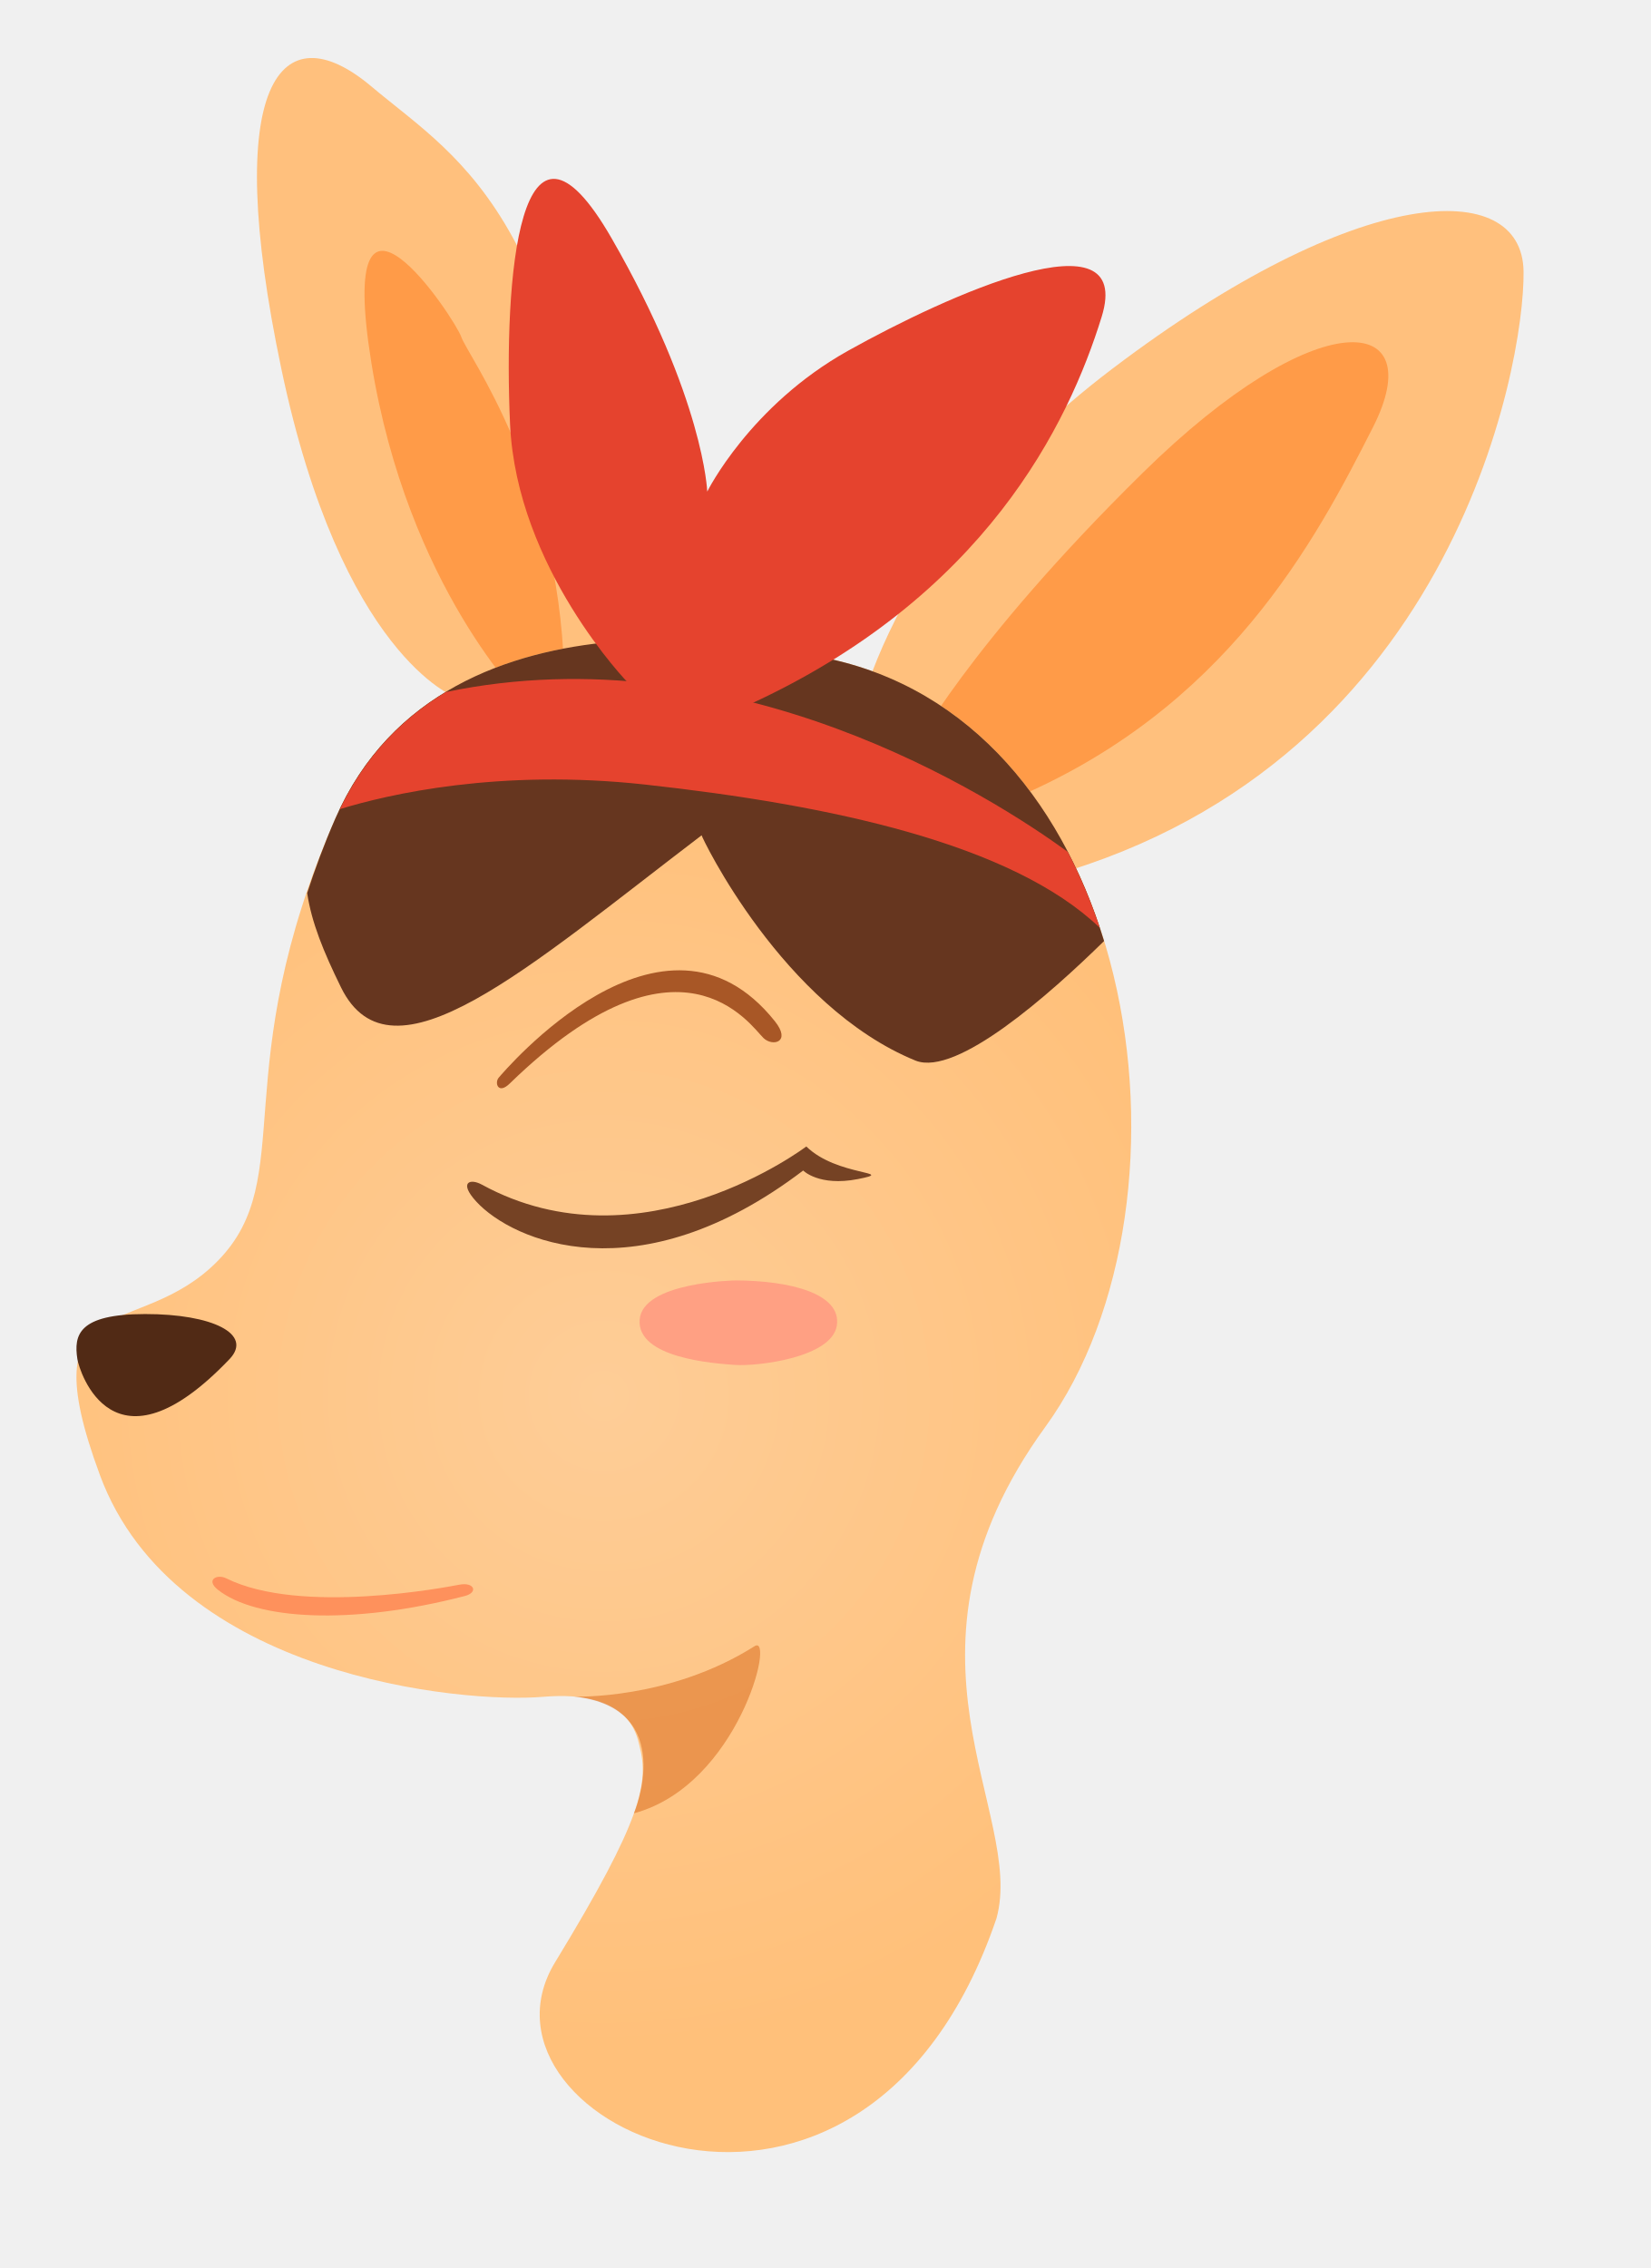
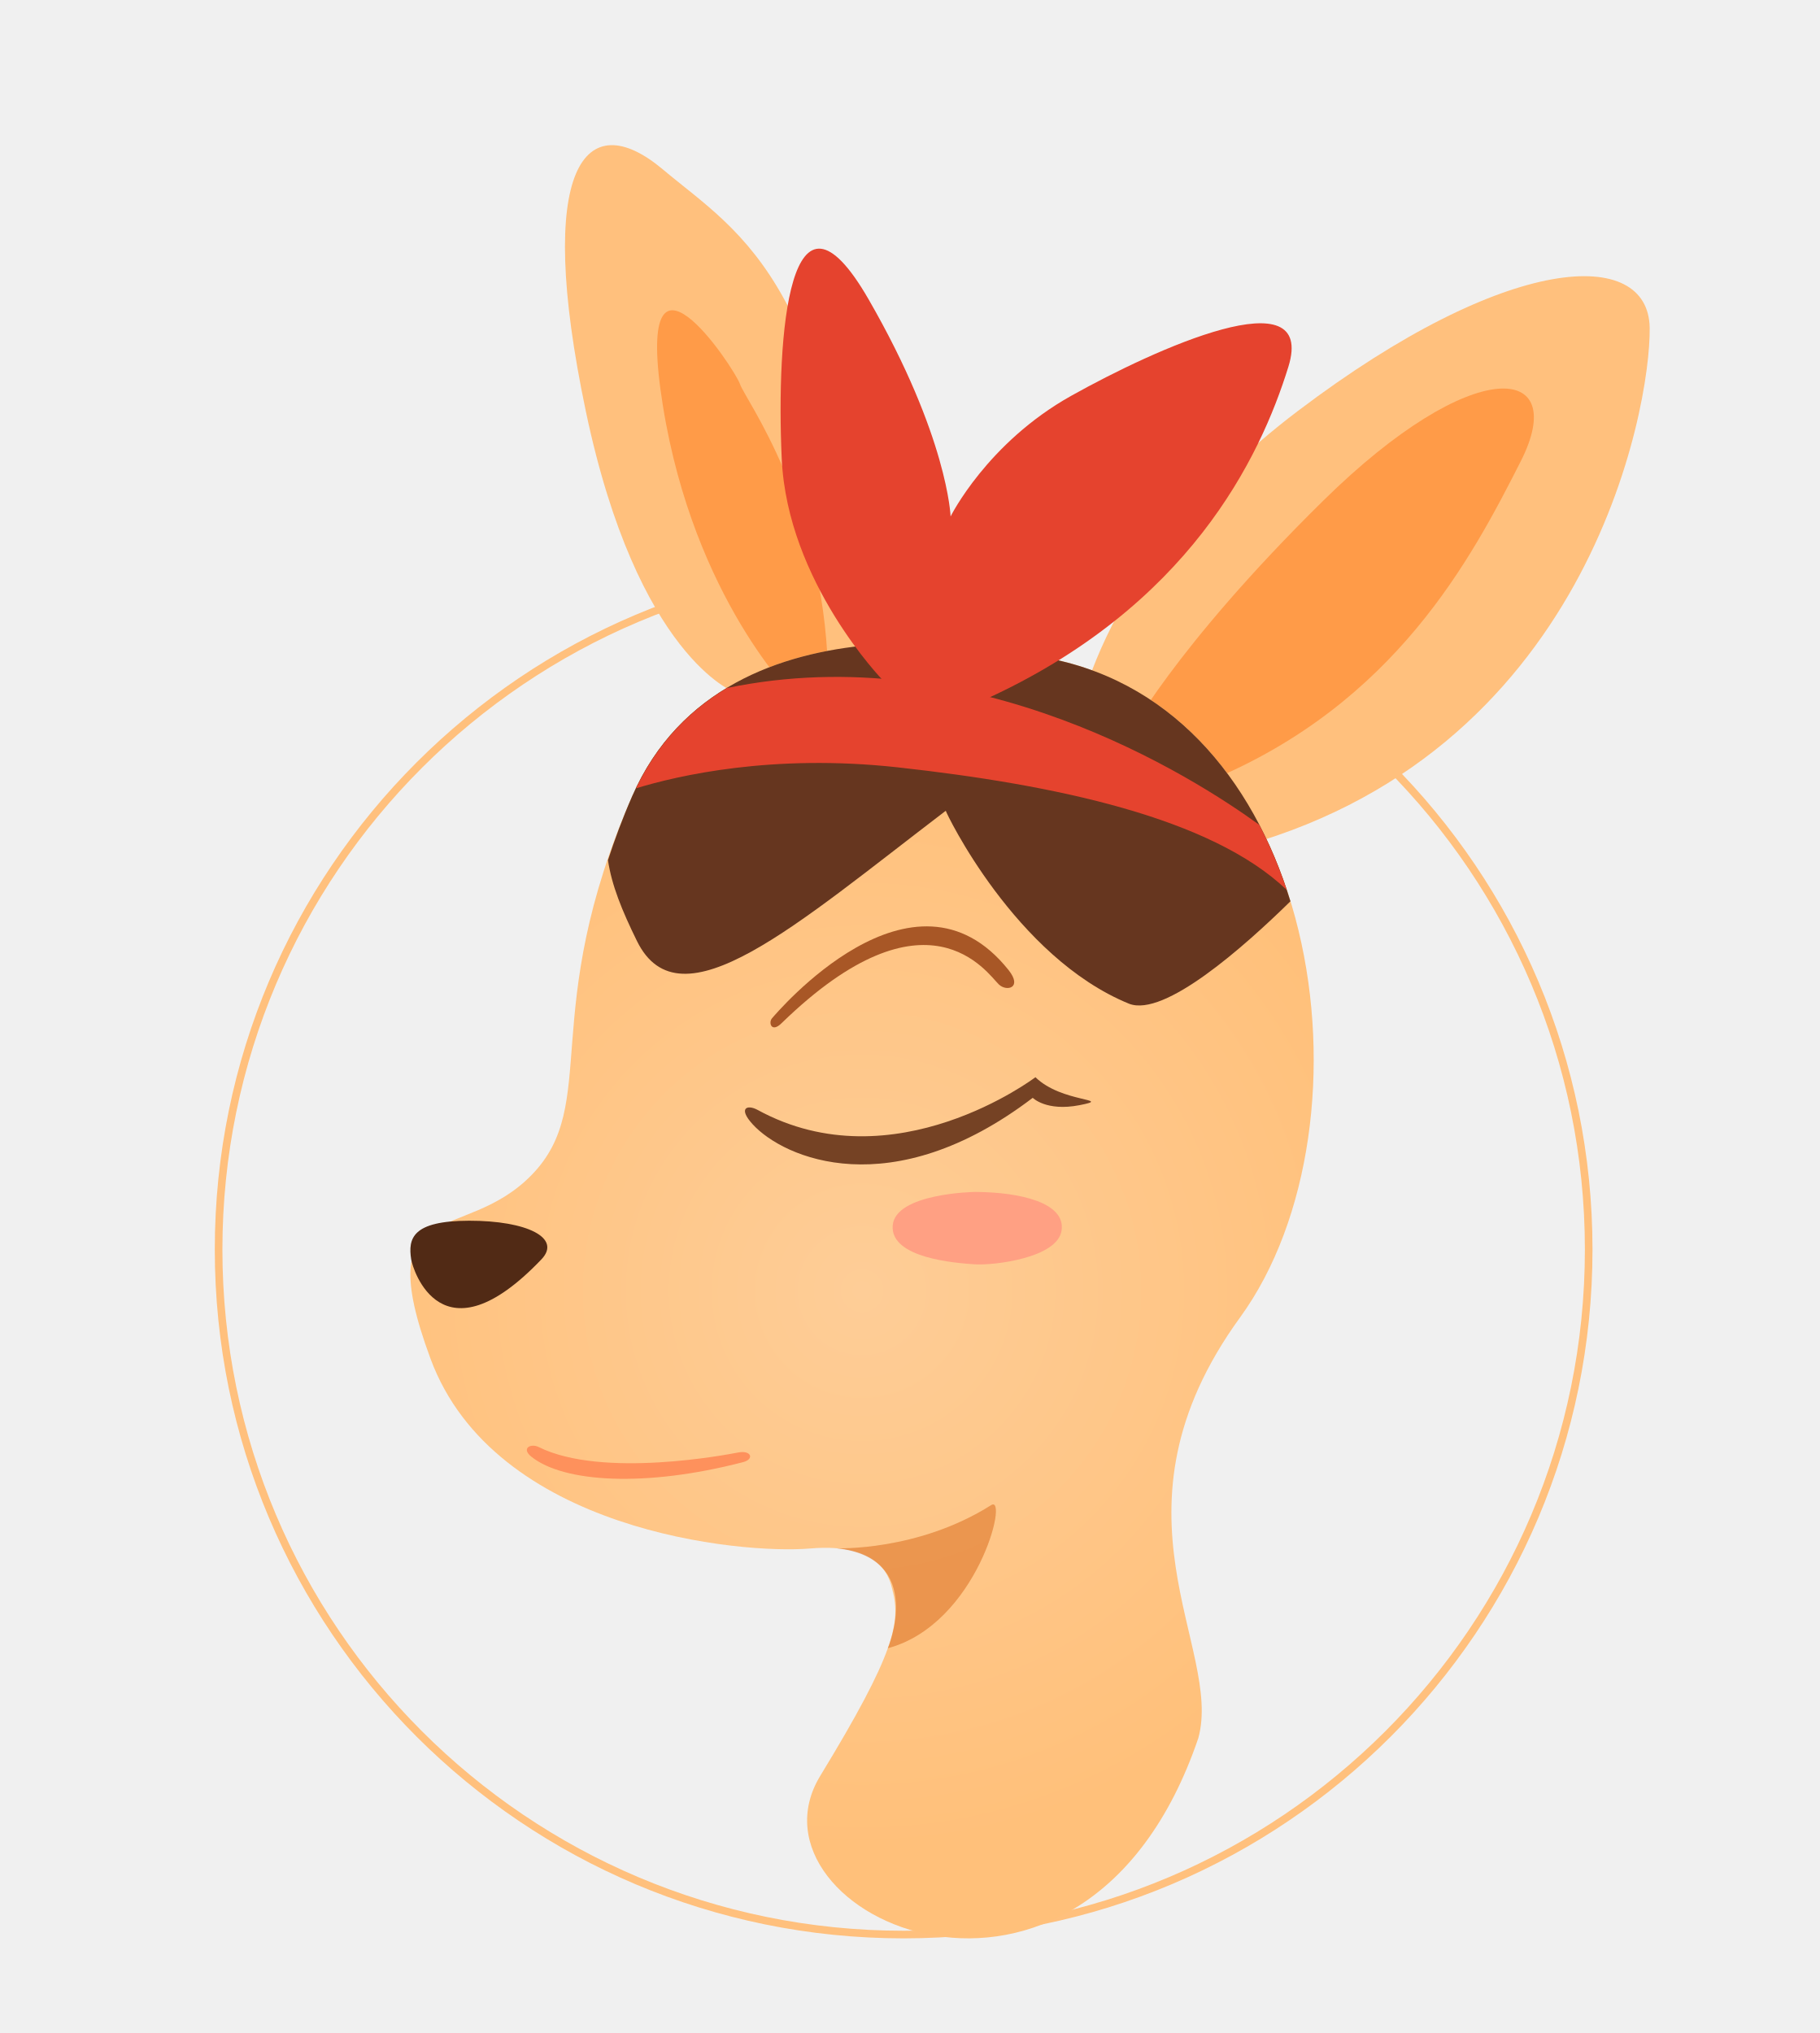
- <svg xmlns="http://www.w3.org/2000/svg" version="1.1" id="图层_1" x="0px" y="0px" width="185.685px" height="255.128px" viewBox="0 0 185.685 255.128" enable-background="new 0 0 185.685 255.128" xml:space="preserve">
-   <g id="形状_57">
-     <g>
-       <path fill-rule="evenodd" clip-rule="evenodd" fill="#FFC07D" d="M68.521,76.944c-3.282-52.563-16.508-58.61-26.744-67.222    s-16.9-0.407-10.119,31.804c6.78,32.211,19.516,36.864,19.516,36.864S71.802,129.506,68.521,76.944z" />
-     </g>
+ <svg xmlns="http://www.w3.org/2000/svg" version="1.1" x="0px" y="0px" width="239px" height="267.064px" viewBox="-39.658 -11.936 239 267.064" enable-background="new -39.658 -11.936 239 267.064" xml:space="preserve">
+   <g id="图层_1" display="none">
+     <circle display="inline" fill-rule="evenodd" clip-rule="evenodd" fill="none" stroke="#FFC07D" stroke-miterlimit="10" cx="79.221" cy="152.507" r="89.988" />
+     <radialGradient id="SVGID_1_" cx="89.034" cy="125.063" r="93.556" gradientTransform="matrix(0.998 -0.0636 0.0636 0.998 -23.7102 3.2807)" gradientUnits="userSpaceOnUse">
+       <stop offset="0" style="stop-color:#FECD97" />
+       <stop offset="1" style="stop-color:#FFC07A" />
+     </radialGradient>
+     <path display="inline" fill="url(#SVGID_1_)" d="M71.162,68.811c-17.408,1.839-30.724,9.986-35.178,24.277   s-2.154,28.907-7.292,50.904c-5.048,21.61,6.612,31.46,11.776,37.06c2.264,2.455,15.562,10.785,23.582,19.033   c8.785,9.034,0.417,22.233,3.354,28.848c7.077,15.939,29.203,18.837,42.041,3.188c5.838-7.116-7.262-16.772-4.27-32.746   c3.305-17.646,15.861-23.748,20.2-41.054c3.524-14.055-5.228-40.719-12.943-61.32C103.202,72.354,88.939,66.933,71.162,68.811z" />
+     <path display="inline" fill="#FFCE99" d="M32.237,130.4c0,0-1.889-7.1,5.921-11.161c9.005-4.683,19.561-0.674,22.779,3.404   s-27.738,10.158-27.738,10.158" />
+     <path display="inline" fill="#FFCE99" d="M86.065,125.347c0,0-1.421-17.698,15.936-16.182   c12.519,1.093,15.552,12.079,15.552,12.079" />
+     <path display="inline" fill="#FFFFFF" d="M32.78,129.055c0,0,0.61,7.375,3.745,12.586c4.197,6.975,10.474,10.272,17.894,8.791   c7.42-1.481,13.087-13.169,7.461-21.377S36.878,117.294,32.78,129.055z" />
+     <path display="inline" fill="#FFFDFC" d="M106.131,111.947c0,0,15.017,2.654,11.528,19.531   c-2.337,11.303-9.675,13.064-15.519,12.901c-3.959-0.111-12.501-4.317-15.687-16.815   C82.802,113.241,106.131,111.947,106.131,111.947z" />
+     <path display="inline" fill="#512A15" d="M95.202,114.881c4.078-4.169,14.762-5.084,20.353,4.053   c3.924,6.413,0.394,16.131-2.647,19.154c-3.657,3.635-11.571,3.627-16.301-6.632C93.831,125.438,95.202,114.881,95.202,114.881z" />
+     <g id="Shape_2_40_" display="inline">
+       <g>
+         <path fill-rule="evenodd" clip-rule="evenodd" fill="#9C6342" d="M51.565,150.781c-2.597-0.067-6.586-1.078-9.48-2.951     c-2.918-1.889-4.303-4.387-5.75-6.512c-0.696-1.021-0.175,2.426,2.439,5.47c-1.018,0.565-1.686,1.56-1.701,2.233     c-0.014,0.655,1.017-0.582,2.078-0.711c0.513-0.062,0.845-0.093,1.054-0.108c0.422,0.355,0.87,0.696,1.368,1.002     c0.081,0.05,0.165,0.088,0.247,0.136c-0.688,0.561-1.164,1.652-1.306,2.494c-0.077,0.469,1.198-0.351,1.877-0.699     c0.777-0.398,1.51-0.623,1.778-0.7C49.135,152.217,53.709,150.834,51.565,150.781z" />
+       </g>
+     </g>
+     <g id="Shape_2_36_" display="inline">
+       <g>
+         <path fill-rule="evenodd" clip-rule="evenodd" fill="#9C6342" d="M116.825,137.79c1.338-3.196,0.792-6.035,0.408-4.793     c-0.813,2.627-1.11,4.51-3.95,7.601c-2.991,3.255-6.804,3.466-9.311,3.761c-2.288,0.269,4.457,1.628,9.468-2.185     c0.354,0.056,0.846,0.154,1.367,0.318c0.695,0.22,2.028,0.79,1.881,0.36c-0.271-0.782-0.908-1.751-1.661-2.16     c0.364-0.417,0.679-0.847,0.955-1.284c0.202-0.018,0.495-0.039,0.925-0.059c1.018-0.047,2.189,0.954,2.071,0.339     C118.85,139.019,117.972,138.12,116.825,137.79z" />
+       </g>
+     </g>
+     <path display="inline" fill="#512A15" d="M62.019,124.169c-1.804-5.042-17.628-5.84-17.403-2.408   c0.607,9.282-0.224,15.739,5.041,22.319c3.178,3.971,10.176,4.937,12.767-0.46C65.121,138,64.627,131.456,62.019,124.169z" />
+     <path display="inline" fill="#A85726" d="M36.806,115.938c0,0,1.621-4.488,9.542-4.484c10,0.004,10.2,5.155,7.739,3.722   c-2.909-1.693-4.103-1.934-8.126-1.934c-3.139,0-6.472,1.062-7.944,3.214C36.914,118.067,36.06,117.131,36.806,115.938z" />
+     <path display="inline" fill="#A85726" d="M86.797,107.953c0.816-1.653,3.593-5.29,11.281-5.29c5.434,0,8.049,2.893,8.31,3.191   c0.822,0.94,0.007,1.658-0.922,1.033c-1.954-1.315-2.889-2.321-7.146-2.244c-4.78,0.087-8.114,1.787-9.595,4.069   C87.774,110.179,85.665,110.246,86.797,107.953z" />
+     <path display="inline" fill="#713D1F" d="M31.762,128.987c0,0-2.428,0.242-3.483-1.678c-2.116-3.851-1.135,0.084-0.827,0.825   c0.736,1.771,2.107,3.092,5.44,3.092c0,0,2.101-8.957,14.375-10.064c2.446-0.22,7.776-0.725,14.345,2.125   c0,0-4.347-4.685-12.172-4.685C35.615,118.602,31.762,128.987,31.762,128.987z" />
+     <path display="inline" fill="#713D1F" d="M86.065,125.347c0,0-0.689-14.473,16.075-14.087c10.486,0.242,15.206,8.137,15.839,9.032   c0,0,1.569,0.187,3.64-2.691c1.331-1.849,1.452-1.28,0.417,0.988c-2.077,4.552-4.354,3.883-4.354,3.883s-6.217-7.783-15.542-8.592   C96.659,113.405,89.985,114.881,86.065,125.347z" />
+     <path display="inline" fill="#4F2914" d="M64.992,152.75c-0.988-0.977-2.153-3.372,1.983-4.467   c5.621-1.488,19.684-2.448,15.212,3.144C77.754,156.972,70.322,158.021,64.992,152.75z" />
+     <path display="inline" fill="#FFA083" d="M34.11,159.551c3.57,0.456,11.103-1.623,10.208-4.915s-11.661-3.348-15.184,0.427   C25.611,158.837,34.11,159.551,34.11,159.551z" />
+     <path display="inline" fill="#FFA083" d="M109.686,149.904c6.117,1.96,16.727-1.951,12.154-4.817   c-5.117-3.208-11.478-1.205-13.659,0.065C105.999,146.422,105.349,148.514,109.686,149.904z" />
+     <ellipse transform="matrix(0.998 -0.0636 0.0636 0.998 -8.731 3.2449)" display="inline" fill="#FFFFFF" cx="46.604" cy="138.762" rx="4.538" ry="2.39" />
+     <ellipse transform="matrix(0.998 -0.0636 0.0636 0.998 -8.1626 6.4898)" display="inline" fill="#FFFFFF" cx="97.855" cy="131.456" rx="4.29" ry="2.39" />
+     <path display="inline" fill="#FFC07D" d="M50.347,96.934c0,0-34.234,13.963-53.604-20.878   c-13.028-23.434-7.868-55.671,5.998-41.765s26.119,31.18,52.378,45.91S50.347,96.934,50.347,96.934z" />
+     <path display="inline" fill="#FFC07D" d="M89.377,72.025c0,0,18.759-25.541,34.304-45.48c6.003-7.7,15.501-22.077,24.474-19.986   c7.102,1.655,11.079,20.733,8.545,33.059c-4.167,20.271-16.281,46.419-55.853,50.006C47.435,94.465,89.377,72.025,89.377,72.025z" />
+     <path display="inline" fill="#FF9B48" d="M49.819,97.737c0,0-29.522,1.487-41.22-23.277s6.51-12.047,10.505-8.547   c3.995,3.5,22.979,18.074,31.282,23.378C58.688,94.596,49.819,97.737,49.819,97.737z" />
+     <path display="inline" fill="#FF9B48" d="M95.609,78.591c0,0,30.054-29.354,34.66-36.084c4.606-6.73,16.553-15.784,12.769,4.674   c-5.239,28.327-36.048,35.136-43.326,37.001C92.433,86.047,95.609,78.591,95.609,78.591" />
+     <path display="inline" fill="#66361F" d="M71.162,68.811c0,0-36.711-3.472-38.382,44.43c0,0,12.26-10.269,16.261-14.72   c1.954-2.174,3.489,4.413,14.057,9.129c6.835,3.05,9.757,0.991,22.169-15.945c2.545-3.472,3.849,5.512,29.448,11.503   C114.715,103.209,105.175,60.246,71.162,68.811z" />
+     <path display="inline" fill="#E5432E" d="M60.28,80.553c0,0-26.845-2.538-32.829-32.026c-3.804-18.75-2.647-21.395,15.151-11.589   C56.38,44.529,61.004,55.013,66.259,62.51c1.966,2.804,3.068-14.864,8.965-25.063c4.113-7.114,6.673-11.534,19.695-19.286   c6.876-4.093,8.106,14.38,6.803,25.552c-1.155,9.903-6.086,21.191-20.866,33.362c0,0,12.537-0.302,27.676,10.354   c0,0,0.945,0.357,2.932,6.076c0,0-30.93-24.834-77.411,7.98c0,0,0.141-1.789,1.38-6.501C36.607,90.52,48.198,83.729,60.28,80.553z" />
+     <path display="inline" fill="#FFA083" d="M60.751,176.656c2.313,0.002,3.218,0.507,12.165-7.028   c1.377-1.159,2.246-1.014,3.767-0.435c1.521,0.58,15.794,5.965,18.982,3.526c3.188-2.439,3.767-1.111,3.043,0   s-3.298,5.703-22.242-1.135c-1.807-0.652-2.101-0.58-2.753,0.145c-0.652,0.725-7.638,7.933-12.962,6.81   C59.033,178.178,59.248,176.655,60.751,176.656z" />
  </g>
-   <g id="形状_58">
-     <g>
-       <path fill-rule="evenodd" clip-rule="evenodd" fill="#FF9B48" d="M63.461,75.498c-0.662-21.968-10.895-35.58-11.565-37.587    c-0.67-2.007-14.213-22.459-10.119,2.891c4.094,25.35,17.348,38.309,17.348,38.309S64.123,97.466,63.461,75.498z" />
-     </g>
+   <g id="图层_2">
+     <circle fill-rule="evenodd" clip-rule="evenodd" fill="none" stroke="#FFC07D" stroke-miterlimit="10" cx="79.045" cy="152.208" r="89.988" />
+     <g id="形状_57">
+       <g>
+         <path fill-rule="evenodd" clip-rule="evenodd" fill="#FFC07D" d="M74.17,77.55c-3.282-52.563-16.508-58.61-26.744-67.222     C37.19,1.715,30.526,9.92,37.306,42.131c6.78,32.211,19.516,36.864,19.516,36.864S77.452,130.112,74.17,77.55z" />
+       </g>
+     </g>
+     <g id="形状_58">
+       <g>
+         <path fill-rule="evenodd" clip-rule="evenodd" fill="#FF9B48" d="M69.11,76.104c-0.662-21.968-10.895-35.58-11.565-37.587     s-14.213-22.459-10.119,2.891c4.094,25.35,17.348,38.309,17.348,38.309S69.772,98.072,69.11,76.104z" />
+       </g>
+     </g>
+     <g id="形状_59">
+       <g>
+         <path fill-rule="evenodd" clip-rule="evenodd" fill="#FFC07D" d="M177.045,31.137c-0.143-10.671-18.61-9.996-46.23,10.925     c-27.62,20.921-29.581,43.688-29.581,43.688s-26.986,25.956,20.326,14.011C168.872,87.816,177.188,41.809,177.045,31.137z" />
+       </g>
+     </g>
+     <g id="形状_60">
+       <g>
+         <path fill-rule="evenodd" clip-rule="evenodd" fill="#FF9B48" d="M134.162,53.837c-19.718,19.408-25.868,31.305-25.868,31.305     l-0.059,0.631c0,0-13.371,14.984,11.002,4.856c24.373-10.127,34.369-29.146,40.88-41.987     C166.627,35.801,153.879,34.429,134.162,53.837z" />
+       </g>
+     </g>
+     <g id="形状_47_3_">
+       <g>
+         <radialGradient id="SVGID_2_" cx="81.892" cy="148.538" r="73.343" gradientTransform="matrix(1 0 0 1 -8.3119 9.0816)" gradientUnits="userSpaceOnUse">
+           <stop offset="0" style="stop-color:#FECD97" />
+           <stop offset="1" style="stop-color:#FFC07A" />
+         </radialGradient>
+         <path fill-rule="evenodd" clip-rule="evenodd" fill="url(#SVGID_2_)" d="M96.622,74.285c0,0-40.793-10.112-53.242,18.381     c-12.449,28.494-4.086,40.38-13.198,49.742c-9.112,9.361-21.398,2.233-13.284,24.15c8.388,22.657,40.749,25.696,49.846,24.923     c9.714-0.825,10.519,4.283,10.818,5.41c1.132,4.266,0.353,8.34-9.463,24.443c-11.156,18.302,34.572,39.315,49.65-4.93     c3.298-11.893-13.065-29.755,5.494-55.284C141.801,135.591,134.023,80.078,96.622,74.285z" />
+       </g>
+     </g>
+     <path fill-rule="evenodd" clip-rule="evenodd" fill="#66361F" d="M96.622,74.286c0,0-40.793-10.113-53.242,18.381   c-1.297,2.969-2.309,5.739-3.175,8.395c0.488,3.295,1.834,6.601,3.809,10.62c5.669,11.536,20.932-2.153,40.565-17.113   c0.002,0.204,9.082,19.24,24.086,25.353c4.623,1.793,15.041-7.427,21.19-13.46C124.921,90.347,113.96,76.971,96.622,74.286z" />
+     <g id="形状_49">
+       <g>
+         <path fill-rule="evenodd" clip-rule="evenodd" fill="#A85726" d="M92.819,115.485c-12.526-15.692-30.548,5.762-31.058,6.338     c-0.509,0.577-0.079,1.982,1.268,0.634c19.143-18.592,27.028-6.498,28.522-5.071C92.575,118.363,94.703,117.845,92.819,115.485z" />
+       </g>
+     </g>
+     <g id="形状_50">
+       <g>
+         <path fill-rule="evenodd" clip-rule="evenodd" fill="#754224" d="M96.356,129.572c0,0-18.568,14.092-36.497,4.294     c-1.361-0.744-2.609-0.253-0.634,1.902c4.082,4.453,18.207,10.645,36.778-3.49c0,0,1.777,1.818,6.145,0.966     C106.711,132.352,99.826,132.971,96.356,129.572z" />
+       </g>
+     </g>
+     <g id="形状_53">
+       <g>
+         <path fill-rule="evenodd" clip-rule="evenodd" fill="#FE915C" d="M57.324,178.868c-1.278,0.243-17.833,3.465-26.226-0.717     c-1.025-0.511-2.355,0.161-0.929,1.293c4.213,3.344,14.843,4.053,27.789,0.692C59.462,179.745,59.025,178.545,57.324,178.868z" />
+       </g>
+     </g>
+     <g id="形状_51">
+       <g>
+         <path fill-rule="evenodd" clip-rule="evenodd" fill="#FFA083" d="M88.382,144.641c0,0-10.48,0.165-10.775,4.437     c-0.296,4.271,8.253,4.904,10.775,5.071s10.867-0.832,11.409-4.437C100.333,146.107,94.503,144.661,88.382,144.641z" />
+       </g>
+     </g>
+     <path fill-rule="evenodd" clip-rule="evenodd" fill="#E5432E" d="M125.767,96.427c-8.535-6.206-37.465-24.746-69.953-17.976   c-4.817,2.896-9.03,7.118-11.925,13.171c5.451-1.666,17.894-4.568,34.352-2.759c20.786,2.286,41.223,6.63,51.128,16.107   C128.379,102,127.179,99.139,125.767,96.427z" />
+     <g id="形状_56">
+       <g>
+         <path fill-rule="evenodd" clip-rule="evenodd" fill="#E5432E" d="M101.059,40.058c-11.06,6.182-15.846,15.846-15.846,15.846     s-0.357-10.44-10.775-28.522C64.019,9.3,62.297,32.049,63.029,48.298c0.732,16.249,13.31,29.156,13.31,29.156h0.634     c0,0-14.154,14.727,12.677,2.535c26.831-12.191,36.218-31.746,39.931-43.734C133.294,24.267,112.119,33.876,101.059,40.058z" />
+       </g>
+     </g>
+     <g id="形状_54">
+       <g>
+         <path fill-rule="evenodd" clip-rule="evenodd" fill="#512A15" d="M21.96,148.423c-7.509,0.01-8.024,2.358-7.606,5.071     c0.198,1.284,3.979,13.771,17.114,0C34.143,150.688,29.576,148.412,21.96,148.423z" />
+       </g>
+     </g>
+     <path opacity="0.6" fill-rule="evenodd" clip-rule="evenodd" fill="#DD7528" d="M70.254,191.456c0,0,10.676,0.412,20.284-5.671   c2.352-1.489-1.825,15.646-13.571,18.799C76.967,204.584,82.007,192.728,70.254,191.456z" />
  </g>
-   <g id="形状_59">
-     <g>
-       <path fill-rule="evenodd" clip-rule="evenodd" fill="#FFC07D" d="M171.396,30.532c-0.143-10.671-18.61-9.996-46.23,10.925    S95.584,85.144,95.584,85.144S68.598,111.1,115.91,99.155C163.223,87.21,171.539,41.203,171.396,30.532z" />
-     </g>
+   <g id="图层_3" display="none">
+     <circle display="inline" fill-rule="evenodd" clip-rule="evenodd" fill="none" stroke="#FFC07D" stroke-miterlimit="10" cx="79.542" cy="152.077" r="89.988" />
+     <g id="Shape_2_35_" display="inline">
+       <g>
+         <path fill-rule="evenodd" clip-rule="evenodd" fill="#9C6342" d="M74.814,123.079c-3.119-0.051-7.8-0.147-11.661-1.962     c-4.165-1.958-5.982-5.14-7.341-7.859c-0.576-1.152-0.278,2.01,1.818,5.121c-1.235,0.7-2.031,1.932-2.031,2.751     c0,0.786,1.206-0.724,2.476-0.906c0.402-0.058,0.704-0.095,0.94-0.122c0.479,0.5,1.02,0.969,1.619,1.397     c-0.791,0.7-1.319,1.996-1.465,2.994c-0.081,0.565,1.43-0.452,2.235-0.887c0.671-0.362,1.314-0.612,1.742-0.761     C69.186,125.126,77.66,123.123,74.814,123.079z" />
+       </g>
+     </g>
+     <g id="Shape_2_33_" display="inline">
+       <g>
+         <path fill-rule="evenodd" clip-rule="evenodd" fill="#9C6342" d="M31.303,46.295c-3.119-0.051-7.8-0.147-11.661-1.962     c-4.165-1.958-5.982-5.141-7.341-7.859c-0.576-1.152-0.278,2.01,1.818,5.121c-1.235,0.7-2.031,1.932-2.031,2.751     c0,0.786,1.206-0.724,2.476-0.906c0.402-0.058,0.704-0.095,0.94-0.122c0.479,0.5,1.02,0.969,1.619,1.397     c-0.791,0.7-1.319,1.996-1.465,2.994c-0.081,0.565,1.43-0.452,2.235-0.887c0.671-0.362,1.314-0.612,1.742-0.761     C25.675,48.342,34.15,46.339,31.303,46.295z" />
+       </g>
+     </g>
+     <g id="形状_78" display="inline">
+       <g>
+         <path fill-rule="evenodd" clip-rule="evenodd" fill="#FFC07D" d="M113.941,9.869C85.792,28.15,79.542,69.453,79.542,69.453     s4.718,17.474,24.571,6.757c19.853-10.717,45.902-42.699,50.984-64.498C160.179-10.087,142.09-8.411,113.941,9.869z" />
+       </g>
+     </g>
+     <g id="形状_79" display="inline">
+       <g>
+         <path fill-rule="evenodd" clip-rule="evenodd" fill="#FF9B48" d="M117.626,25.84C89.4,45.919,89.37,70.068,89.37,70.068     s-8.557,9.545,9.828,2.457c18.385-7.088,35.673-40.952,36.856-43.613C137.238,26.25,145.853,5.761,117.626,25.84z" />
+       </g>
+     </g>
+     <g id="形状_80" display="inline">
+       <g>
+         <path fill-rule="evenodd" clip-rule="evenodd" fill="#FFC07D" d="M47.6,82.353c0,0-14.182-32.137-36.242-46.685     c-22.06-14.548-29.978-13.567-30.099-6.143C-18.863,36.95-14.117,79.665,39,92.181C92.116,104.698,47.6,82.353,47.6,82.353z" />
+       </g>
+     </g>
+     <g id="形状_81" display="inline">
+       <g>
+         <path fill-rule="evenodd" clip-rule="evenodd" fill="#FF9B48" d="M42.686,81.125c-5.407-10.431-31.544-30.541-32.556-31.328     c-1.012-0.787-14.947-11.138-9.214,8.6C6.648,78.134,39,89.11,39,89.11S48.092,91.555,42.686,81.125z" />
+       </g>
+     </g>
+     <radialGradient id="SVGID_3_" cx="77.787" cy="151.284" r="70.792" gradientUnits="userSpaceOnUse">
+       <stop offset="0" style="stop-color:#FECD97" />
+       <stop offset="1" style="stop-color:#FFC07A" />
+     </radialGradient>
+     <path display="inline" fill-rule="evenodd" clip-rule="evenodd" fill="url(#SVGID_3_)" d="M76.528,63.81   c0,0-38.337-2.449-43.613,33.785c-5.277,36.233,9.122,56.722-1.843,72.484c-10.965,15.762,27.6,32.565,50.984,24.571   c4.659-0.477-6.221,15.207-7.026,17.322c-2.427,6.381-2.562,26.093,23.576,26.81c26.138,0.717,19.077-32.461,19.077-32.461   s-7.499-19.606,3.686-52.827C132.555,120.272,128.253,68.922,76.528,63.81z" />
+     <path display="inline" fill-rule="evenodd" clip-rule="evenodd" fill="#66361F" d="M76.626,63.81c0,0-38.337-2.449-43.613,33.785   c-0.822,5.643-1.166,10.903-1.203,15.823c4.101-3.623,10.833-12.342,11.032-15.823c0.289-5.083,7.199,26.363,19.042,19.657   c11.843-6.707,28.359-25.593,29.485-30.099c1.126-4.507,18.281,30.553,27.028,17.199c2.434-3.716,3.111-5.649,3.355-8.362   C115.558,80.242,102.625,66.116,76.626,63.81z" />
+     <path display="inline" fill-rule="evenodd" clip-rule="evenodd" fill="#FFCE99" d="M53.561,143.412   c-8.589-6.068-7.268-8.385-12.385-7.471c-9.602,1.716-7.154,4.207-7.088,3.938s-0.012-7.327,6.015-7.672   c6.53-0.373,9.479,3.026,11.726,7.146C54.653,144.534,53.561,143.412,53.561,143.412" />
+     <g id="形状_70" display="inline">
+       <g>
+         <path fill-rule="evenodd" clip-rule="evenodd" fill="#FFFFFF" d="M110.255,126.581c0.094,0.029-17.135,10.365-33.171,11.671     c0,0,2.826,18.228,24.571,12.9C112.641,148.511,114.214,134.965,110.255,126.581z" />
+       </g>
+     </g>
+     <g id="形状_71" display="inline">
+       <g>
+         <path fill-rule="evenodd" clip-rule="evenodd" fill="#FFFFFF" d="M34.086,138.866c0,0,1.44,16.146,11.057,17.2     c9.617,1.053,9.048-5.6,9.104-9.553C54.303,142.56,39.735,130.42,34.086,138.866z" />
+       </g>
+     </g>
+     <path display="inline" fill-rule="evenodd" clip-rule="evenodd" fill="#FFCE99" d="M75.382,137.847   c9.345,0.412,17.462-5.781,22.578-4.867c9.602,1.716,14.836-9.016,12.567-7.934c-0.25,0.119,0.085-2.399-9.407,0.843   c-5.758,1.966-13.319,7.049-20.503,9.064C75.382,136.421,75.382,137.847,75.382,137.847" />
+     <path display="inline" fill-rule="evenodd" clip-rule="evenodd" fill="#FFA083" d="M42.686,161.594   c-0.13-2.874-4.729-3.247-7.59-3.201c-0.275,3.07-0.956,5.943-2.258,8.664C35.872,166.725,42.845,165.132,42.686,161.594z" />
+     <g id="形状_73_2_" display="inline">
+       <g>
+         <path fill-rule="evenodd" clip-rule="evenodd" fill="#FFA083" d="M118.246,152.639c-0.268-0.85-1.62-2.804-9.22-0.259     c-8.953,2.998-7.566,6.06-7.197,6.738c0.72,1.32,2.586,2.598,9.04,0.634C117.323,157.786,118.826,154.478,118.246,152.639z" />
+       </g>
+     </g>
+     <g id="形状_74" display="inline">
+       <g>
+         <path fill-rule="evenodd" clip-rule="evenodd" fill="#512A15" d="M43.3,172.651c-9.408,0.274-9.363,2.572-8.6,4.3     c5.249,11.875,20.23,1.278,20.885-1.843C56.24,171.987,52.708,172.377,43.3,172.651z" />
+       </g>
+     </g>
+     <path display="inline" fill-rule="evenodd" clip-rule="evenodd" fill="#FF9D63" d="M85.07,178.179   c-8.363,13.482-30.429,14.436-38.949,14.277c1.493,0.6,3.046,1.146,4.642,1.636c28.411-0.599,34.774-13.534,35.535-15.298   C86.805,177.62,85.81,177.054,85.07,178.179z" />
+     <g id="形状_69" display="inline">
+       <g>
+         <path fill-rule="evenodd" clip-rule="evenodd" fill="#512A15" d="M110.255,126.581c-1.511-1.987-5.151,5.761-22.114,9.828     c0,0,6.561,15.622,17.2,9.214C112.988,141.1,111.766,128.568,110.255,126.581z" />
+       </g>
+     </g>
+     <g id="形状_65" display="inline">
+       <g>
+         <path fill-rule="evenodd" clip-rule="evenodd" fill="#A85726" d="M50.671,128.423c-9.205-20.265-18.842-8.636-18.842-8.636     l0.032,1.884c10.645-8.231,16.451,5.338,16.968,6.752C49.596,130.523,51.232,129.658,50.671,128.423z" />
+       </g>
+     </g>
+     <g id="形状_82_2_" display="inline">
+       <g>
+         <path fill-rule="evenodd" clip-rule="evenodd" fill="#A85726" d="M103.498,111.838c-1.066-1.118-19.175-13.147-27.028,17.814     c-0.538,2.129,1.211,2.167,1.843,0c1.265-2.248,6.893-22.523,23.956-16.585C103.946,113.65,104.564,112.956,103.498,111.838z" />
+       </g>
+     </g>
+     <g id="形状_67" display="inline">
+       <g>
+         <path fill-rule="evenodd" clip-rule="evenodd" fill="#733F21" d="M118.241,127.195c-2.275,0.237-5.862-1.368-7.371-2.457     c-2.527-1.823-22.545,14.61-33.785,12.285c-2.53-0.49-2.709,1.408-0.614,1.843c2.35,0.95,19.649-1.108,33.785-11.671     c0.11-0.127,2.513,2.443,7.986,1.229C121.362,127.731,119.92,127.02,118.241,127.195z" />
+       </g>
+     </g>
+     <path display="inline" fill-rule="evenodd" clip-rule="evenodd" fill="#E5432E" d="M116.631,86.027   c-13.882-9.673-58.607-36.065-82.332,5.082c-0.606,2.046-1.097,4.237-1.441,6.6c-0.347,2.383-0.605,4.694-0.794,6.944   c2.594-6.122,10.782-20.129,32.122-22.301c26.104-2.657,37.356-0.912,57.85,14.364C120.612,92.995,118.825,89.325,116.631,86.027z" />
+     <g id="形状_68_2_" display="inline">
+       <g>
+         <path fill-rule="evenodd" clip-rule="evenodd" fill="#512A15" d="M53.884,143.673c0,0-10.465-8.602-12.443-6.489     c-0.973,0.732,2.806,14.81,8.757,16.317C56.149,155.008,53.884,143.673,53.884,143.673z" />
+       </g>
+     </g>
+     <g id="形状_68" display="inline">
+       <g>
+         <path fill-rule="evenodd" clip-rule="evenodd" fill="#733F21" d="M53.955,143.755c0,0-4.487-7.27-11.671-8.6     c-7.184-1.33-8.6,4.3-8.6,4.3c-1.868,0.722-3.238-0.318-3.686-1.229c-0.448-0.911-1.081-1.443-0.614,0     c0.947,2.926,4.979,3.967,5.151,2.972c0.105-4.208,6.348-5.117,11.878-1.951c3.326,1.904,6.051,4.061,7.159,4.75     C54.307,144.455,53.955,143.755,53.955,143.755z" />
+       </g>
+     </g>
+     <g id="形状_77_29_" display="inline">
+       <g>
+         <path fill-rule="evenodd" clip-rule="evenodd" fill="#E5432E" d="M75.856,6.798c-23.201,16.538-27.072,42.6-27.028,42.385     c-2.009-9.437-12.48-25.077-20.271-35.628c-7.791-10.551-14.277,18.008-6.143,34.399c8.134,16.391,28.256,29.485,28.256,29.485     s-1.11,17.09,17.814-6.143C87.409,48.064,91.316,22.872,92.441,9.869C93.567-3.133,86.432-1.18,75.856,6.798z" />
+       </g>
+     </g>
+     <ellipse transform="matrix(0.9777 -0.21 0.21 0.9777 -28.5106 23.2016)" display="inline" fill-rule="evenodd" clip-rule="evenodd" fill="#FFFFFF" cx="94.98" cy="145.831" rx="4.782" ry="1.957" />
+     <ellipse transform="matrix(0.9657 -0.2595 0.2595 0.9657 -37.3725 16.8077)" display="inline" fill-rule="evenodd" clip-rule="evenodd" fill="#FFFFFF" cx="44.972" cy="149.95" rx="2.953" ry="2.053" />
+     <g id="Shape_2_27_" display="inline">
+       <g>
+         <path fill-rule="evenodd" clip-rule="evenodd" fill="#9C6342" d="M47.884,156.017c-1.884-0.043-4.864,0.086-7.044-1.656     c-2.252-1.8-3.614-4.34-4.434-6.635c-0.354-0.99-0.165,1.794,1.163,4.464c-0.025,0.012-0.048,0.02-0.074,0.037     c-0.838,0.56-1.385,1.706-1.385,2.446c0,0.664,0.728-0.611,1.495-0.765c0.551-0.11,0.812-0.14,0.918-0.149     c0.285,0.388,0.599,0.754,0.949,1.082c-0.546,0.541-0.911,1.758-1.006,2.671c-0.049,0.477,0.863-0.382,1.35-0.749     c0.699-0.527,1.36-0.782,1.36-0.782s-0.003-0.007-0.004-0.008C44.79,157.635,49.551,156.053,47.884,156.017z" />
+       </g>
+     </g>
+     <g id="Shape_2_25_" display="inline">
+       <g>
+         <path fill-rule="evenodd" clip-rule="evenodd" fill="#9C6342" d="M114.022,145.186c-0.204-0.659-1.152-1.452-2.321-1.708     c0.912-3.026,0.365-5.646,0.188-4.575c-0.417,2.527-1.087,5.542-3.952,8.155c-2.656,2.423-6.401,3.666-8.901,4.485     c-2.278,0.744,5.042,0.246,9.336-3.096c0.382,0.013,0.963,0.055,1.592,0.179c0.757,0.149,2.226,0.592,2.02,0.157     c-0.366-0.767-1.115-1.678-1.926-2.044c0.376-0.494,0.695-1.007,0.956-1.529c0.198-0.037,0.45-0.082,0.788-0.136     C112.869,144.904,114.217,145.819,114.022,145.186z" />
+       </g>
+     </g>
+     <path display="inline" opacity="0.6" fill-rule="evenodd" clip-rule="evenodd" fill="#DD7528" d="M82.056,194.649   c0,0,7.337-1.916,18.572-10.623c2.133-1.653-3.832,18.256-22.141,21.996C78.487,206.022,85.953,194.488,82.056,194.649z" />
  </g>
-   <g id="形状_60">
-     <g>
-       <path fill-rule="evenodd" clip-rule="evenodd" fill="#FF9B48" d="M128.513,53.231c-19.718,19.408-25.868,31.305-25.868,31.305    l-0.059,0.631c0,0-13.371,14.984,11.002,4.856s34.369-29.146,40.88-41.987C160.978,35.195,148.23,33.823,128.513,53.231z" />
-     </g>
-   </g>
-   <g id="形状_47_3_">
-     <g>
-       <radialGradient id="SVGID_1_" cx="78.55" cy="165.538" r="73.343" gradientTransform="matrix(1 0 0 1 -10.6186 -8.5243)" gradientUnits="userSpaceOnUse">
-         <stop offset="0" style="stop-color:#FECD97" />
-         <stop offset="1" style="stop-color:#FFC07A" />
-       </radialGradient>
-       <path fill-rule="evenodd" clip-rule="evenodd" fill="url(#SVGID_1_)" d="M90.973,73.68c0,0-40.793-10.112-53.242,18.381    s-4.086,40.38-13.198,49.742c-9.112,9.361-21.398,2.233-13.284,24.15c8.388,22.657,40.749,25.696,49.846,24.923    c9.714-0.825,10.519,4.283,10.818,5.41c1.132,4.266,0.353,8.34-9.463,24.443c-11.156,18.302,34.572,39.315,49.65-4.93    c3.298-11.893-13.065-29.755,5.494-55.284C136.152,134.986,128.374,79.472,90.973,73.68z" />
-     </g>
-   </g>
-   <path fill-rule="evenodd" clip-rule="evenodd" fill="#66361F" d="M90.973,73.68c0,0-40.793-10.113-53.242,18.381  c-1.297,2.969-2.309,5.739-3.175,8.395c0.488,3.295,1.834,6.601,3.809,10.62c5.669,11.536,20.932-2.153,40.565-17.113  c0.002,0.204,9.082,19.24,24.086,25.353c4.623,1.793,15.041-7.427,21.19-13.46C119.272,89.741,108.311,76.365,90.973,73.68z" />
-   <g id="形状_49">
-     <g>
-       <path fill-rule="evenodd" clip-rule="evenodd" fill="#A85726" d="M87.17,114.879c-12.526-15.692-30.549,5.762-31.058,6.338    c-0.509,0.577-0.079,1.982,1.268,0.634c19.143-18.592,27.028-6.498,28.522-5.071C86.925,117.758,89.054,117.239,87.17,114.879z" />
-     </g>
-   </g>
-   <g id="形状_50">
-     <g>
-       <path fill-rule="evenodd" clip-rule="evenodd" fill="#754224" d="M90.707,128.966c0,0-18.568,14.092-36.497,4.294    c-1.361-0.744-2.609-0.253-0.634,1.901c4.082,4.453,18.207,10.645,36.778-3.49c0,0,1.777,1.818,6.145,0.966    C101.062,131.746,94.177,132.365,90.707,128.966z" />
-     </g>
-   </g>
-   <g id="形状_53">
-     <g>
-       <path fill-rule="evenodd" clip-rule="evenodd" fill="#FE915C" d="M51.675,178.262c-1.278,0.243-17.833,3.465-26.226-0.717    c-1.025-0.511-2.355,0.161-0.929,1.293c4.213,3.344,14.843,4.053,27.789,0.692C53.813,179.139,53.376,177.939,51.675,178.262z" />
-     </g>
-   </g>
-   <g id="形状_51">
-     <g>
-       <path fill-rule="evenodd" clip-rule="evenodd" fill="#FFA083" d="M82.733,144.035c0,0-10.48,0.165-10.775,4.437    c-0.296,4.272,8.253,4.904,10.775,5.071s10.867-0.832,11.409-4.437C94.684,145.501,88.854,144.055,82.733,144.035z" />
-     </g>
-   </g>
-   <path fill-rule="evenodd" clip-rule="evenodd" fill="#E5432E" d="M120.118,95.822c-8.535-6.206-37.465-24.746-69.953-17.976  c-4.817,2.896-9.03,7.118-11.925,13.171c5.451-1.666,17.894-4.568,34.352-2.759c20.786,2.286,41.223,6.63,51.128,16.107  C122.73,101.394,121.53,98.533,120.118,95.822z" />
-   <g id="形状_56">
-     <g>
-       <path fill-rule="evenodd" clip-rule="evenodd" fill="#E5432E" d="M95.409,39.453c-11.06,6.182-15.846,15.846-15.846,15.846    s-0.357-10.44-10.775-28.523C58.37,8.694,56.648,31.443,57.379,47.693c0.732,16.249,13.31,29.156,13.31,29.156h0.634    c0,0-14.154,14.727,12.677,2.535c26.831-12.191,36.218-31.746,39.931-43.734S106.469,33.27,95.409,39.453z" />
-     </g>
-   </g>
-   <g id="形状_54">
-     <g>
-       <path fill-rule="evenodd" clip-rule="evenodd" fill="#512A15" d="M16.311,147.817c-7.509,0.01-8.024,2.358-7.606,5.071    c0.198,1.284,3.979,13.771,17.114,0C28.494,150.082,23.927,147.807,16.311,147.817z" />
-     </g>
-   </g>
-   <path opacity="0.6" fill-rule="evenodd" clip-rule="evenodd" fill="#DD7528" d="M64.605,190.85c0,0,10.676,0.412,20.284-5.671  c2.352-1.489-1.825,15.646-13.571,18.799C71.318,203.978,76.358,192.122,64.605,190.85z" />
</svg>
